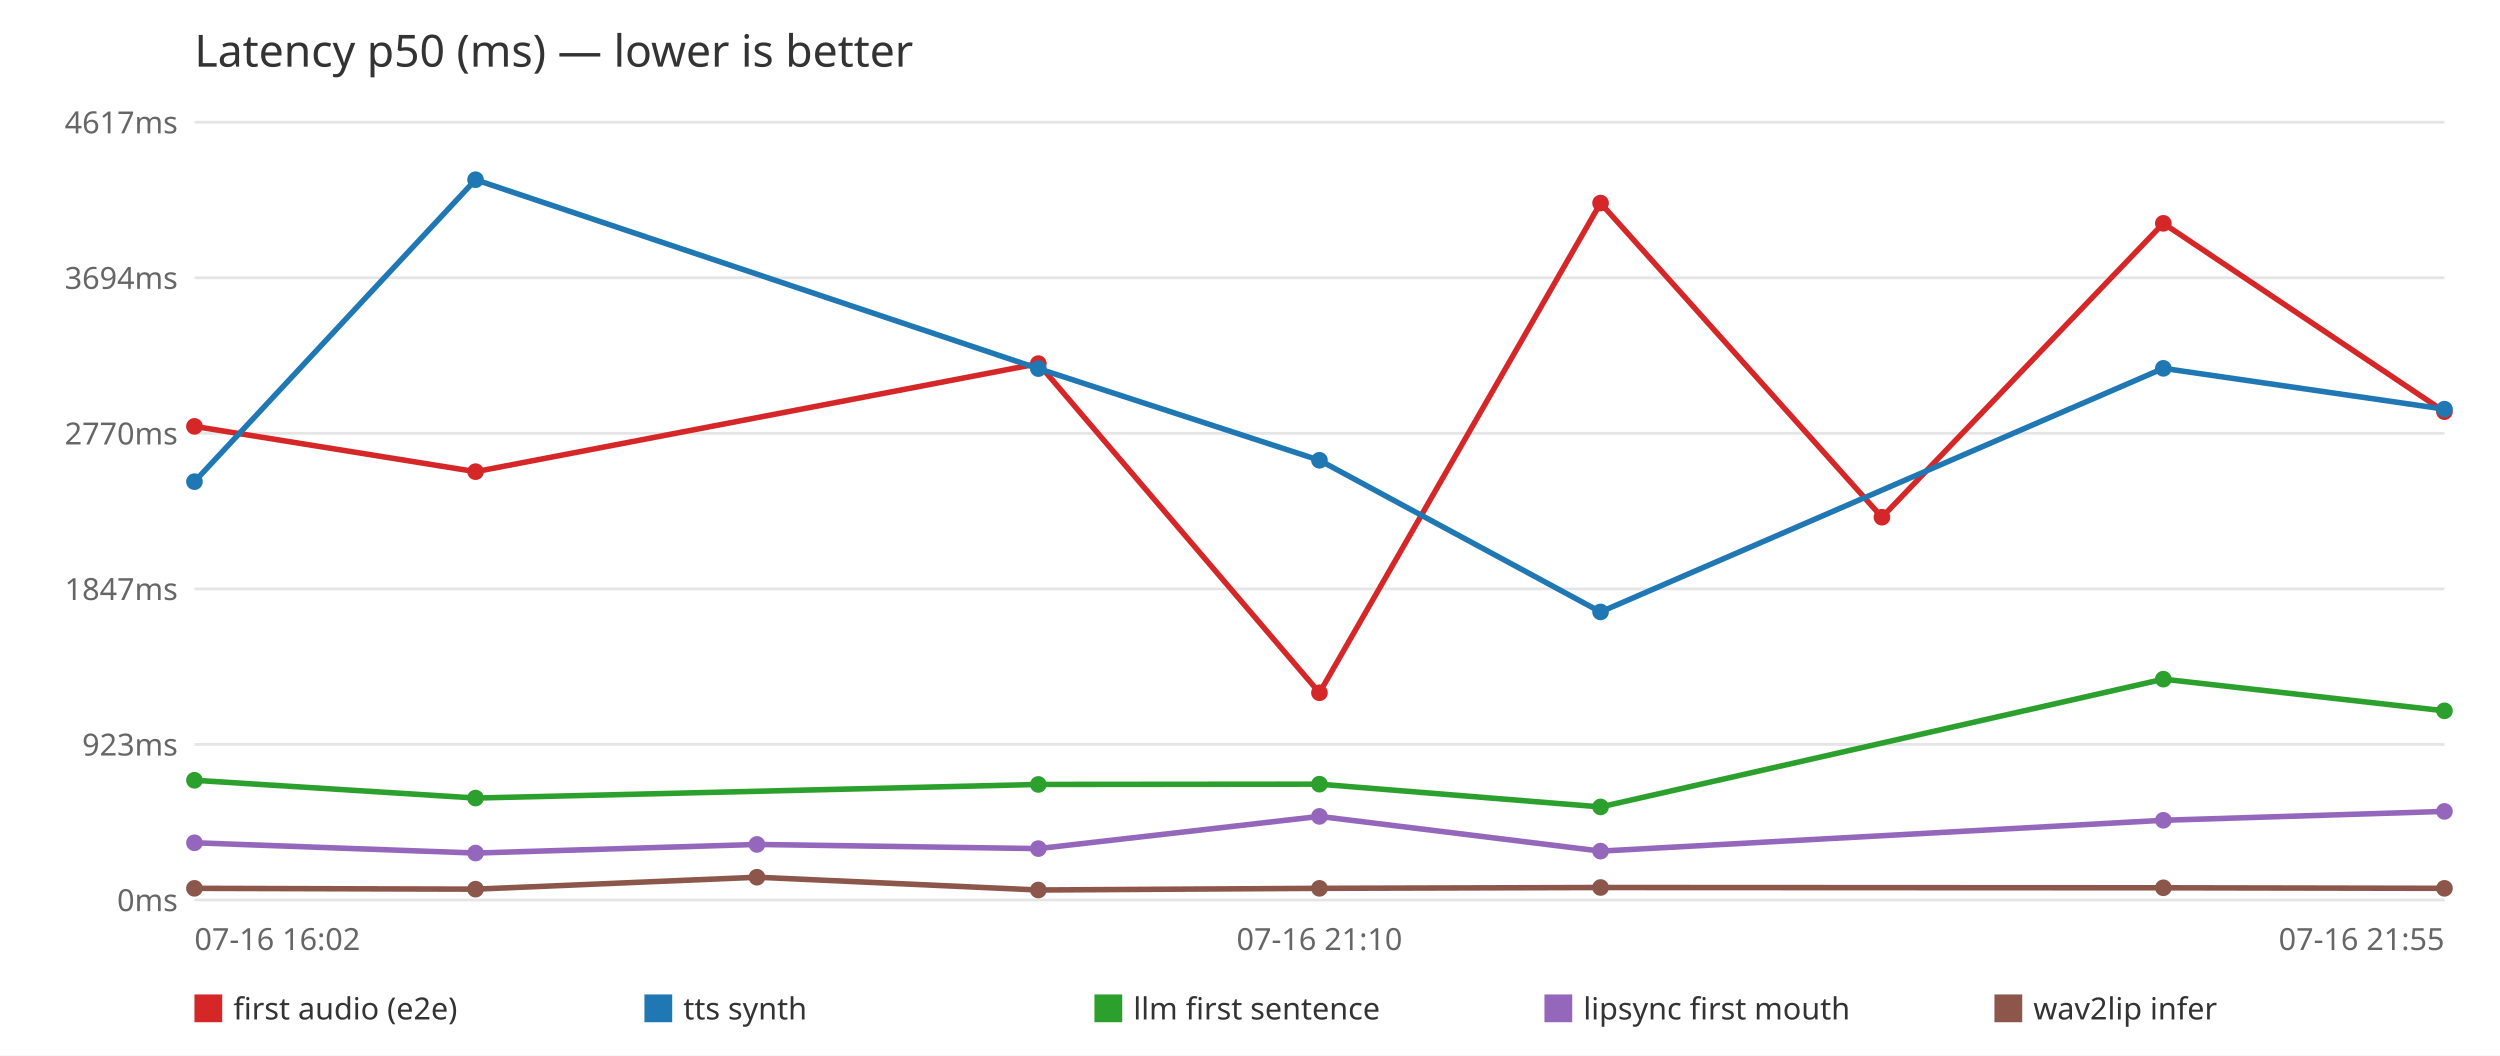
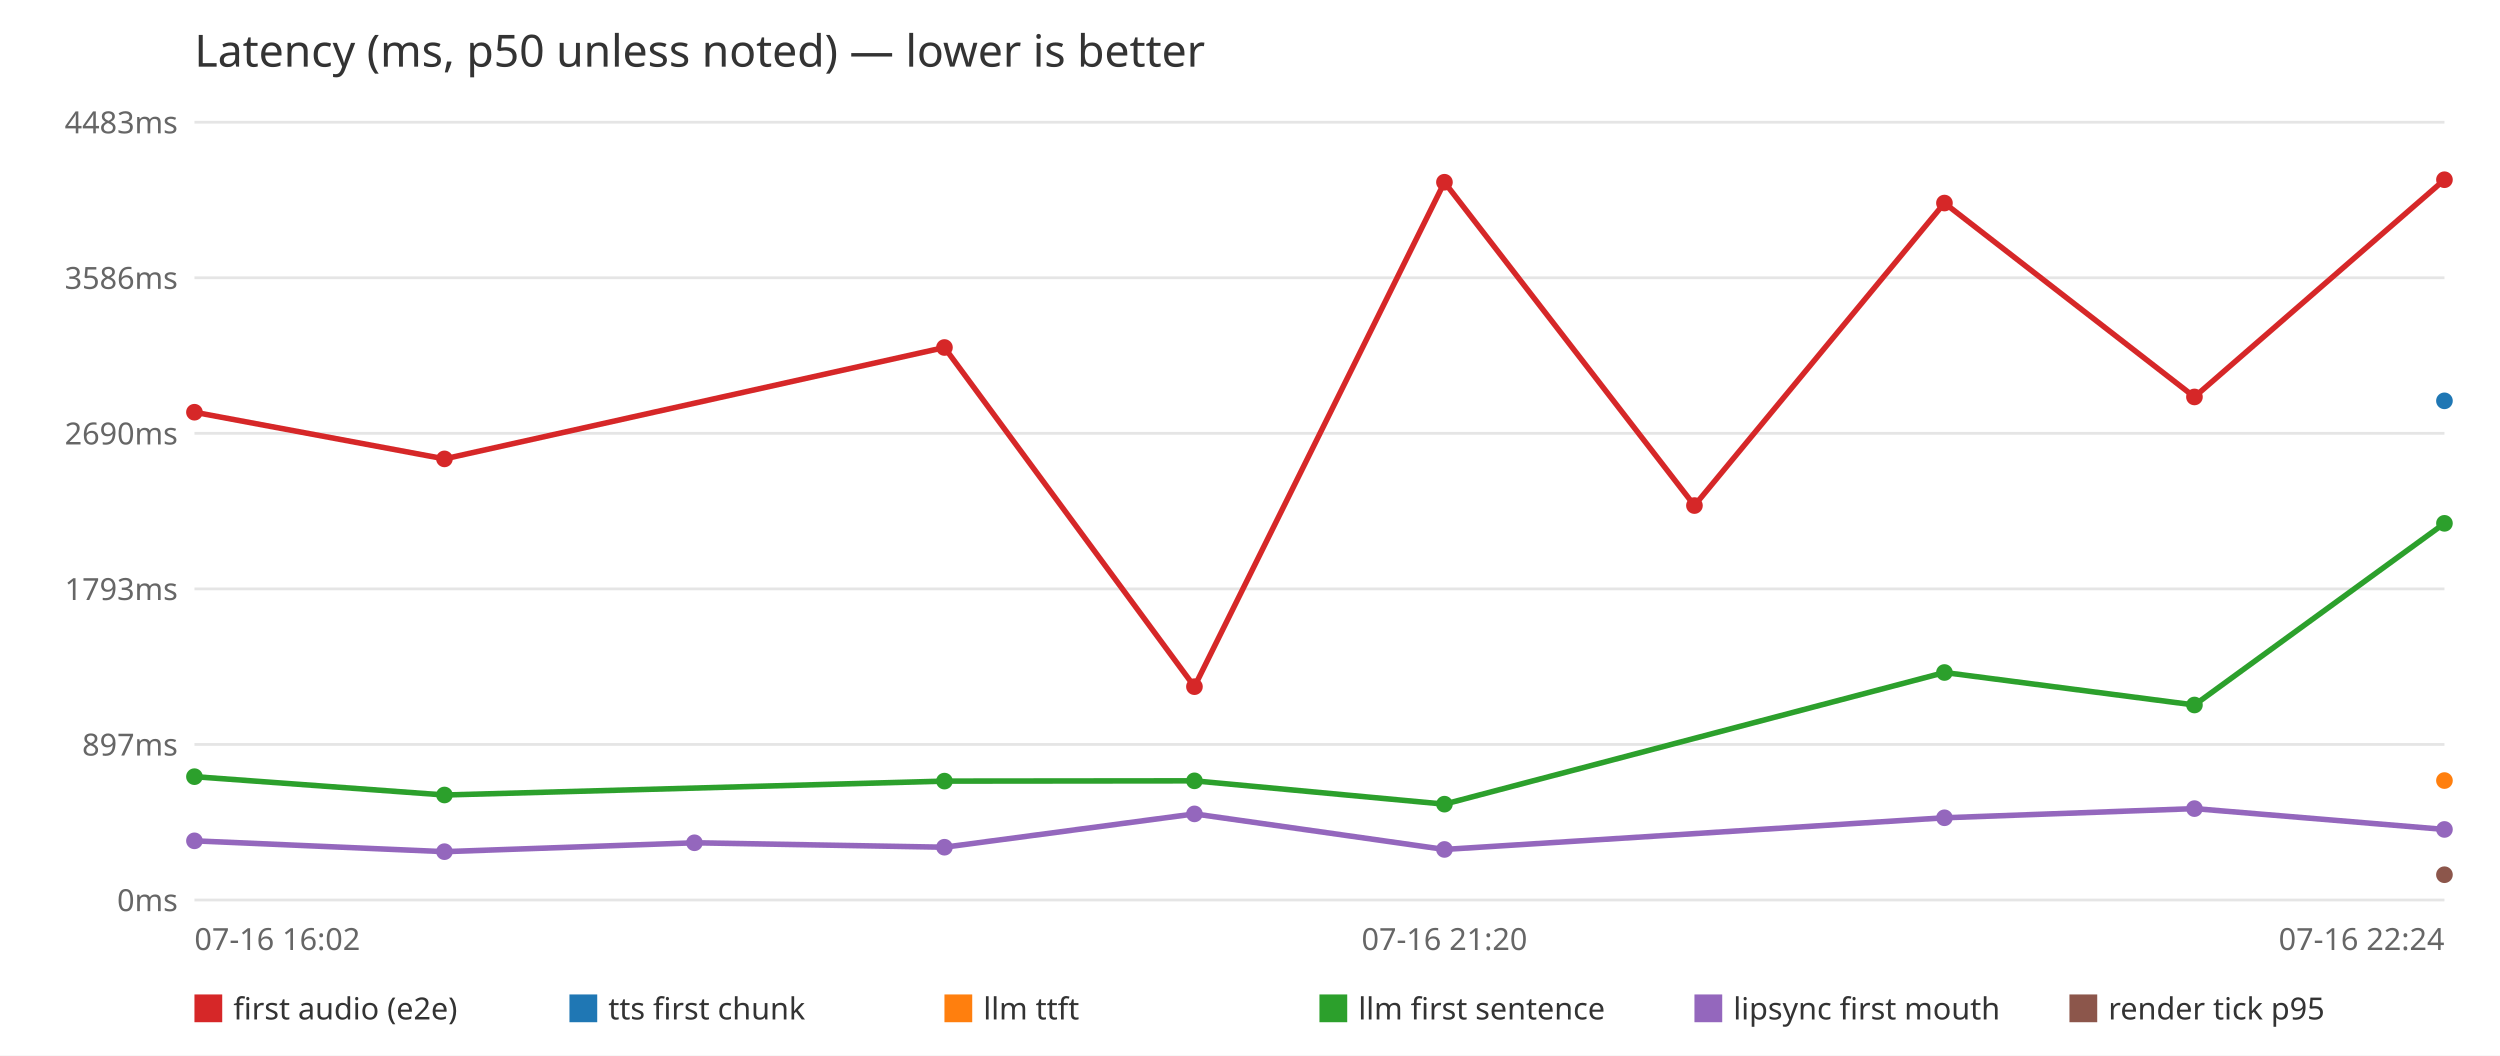
<svg xmlns="http://www.w3.org/2000/svg" width="900" height="380" viewBox="0 0 900 380" font-family="sans-serif">
  <rect width="900" height="380" fill="white" />
-   <text x="70" y="24" font-size="16" fill="#333">Latency p50 (ms) — lower is better</text>
+   <text x="70" y="24" font-size="16" fill="#333">Latency (ms, p50 unless noted) — lower is better</text>
  <line x1="70" y1="324.0" x2="880" y2="324.0" stroke="#e5e5e5" />
  <text x="64" y="328.0" font-size="11" fill="#666" text-anchor="end">0ms</text>
  <line x1="70" y1="268.0" x2="880" y2="268.0" stroke="#e5e5e5" />
-   <text x="64" y="272.0" font-size="11" fill="#666" text-anchor="end">923ms</text>
+   <text x="64" y="272.0" font-size="11" fill="#666" text-anchor="end">897ms</text>
  <line x1="70" y1="212.0" x2="880" y2="212.0" stroke="#e5e5e5" />
-   <text x="64" y="216.0" font-size="11" fill="#666" text-anchor="end">1847ms</text>
+   <text x="64" y="216.0" font-size="11" fill="#666" text-anchor="end">1793ms</text>
  <line x1="70" y1="156.0" x2="880" y2="156.0" stroke="#e5e5e5" />
-   <text x="64" y="160.0" font-size="11" fill="#666" text-anchor="end">2770ms</text>
+   <text x="64" y="160.0" font-size="11" fill="#666" text-anchor="end">2690ms</text>
  <line x1="70" y1="100.0" x2="880" y2="100.0" stroke="#e5e5e5" />
-   <text x="64" y="104.0" font-size="11" fill="#666" text-anchor="end">3694ms</text>
+   <text x="64" y="104.0" font-size="11" fill="#666" text-anchor="end">3586ms</text>
  <line x1="70" y1="44.0" x2="880" y2="44.0" stroke="#e5e5e5" />
-   <text x="64" y="48.0" font-size="11" fill="#666" text-anchor="end">4617ms</text>
+   <text x="64" y="48.0" font-size="11" fill="#666" text-anchor="end">4483ms</text>
  <text x="70.0" y="342" font-size="11" fill="#666" text-anchor="start">07-16 16:02</text>
-   <text x="475.0" y="342" font-size="11" fill="#666" text-anchor="middle">07-16 21:10</text>
-   <text x="880.0" y="342" font-size="11" fill="#666" text-anchor="end">07-16 21:55</text>
-   <polyline points="70.0,153.5 171.2,169.8 373.8,130.9 475.0,249.4 576.2,73.1 677.5,186.2 778.8,80.4 880.0,148.2" fill="none" stroke="#d62728" stroke-width="2" />
-   <circle cx="70.0" cy="153.5" r="3" fill="#d62728" />
-   <circle cx="171.2" cy="169.8" r="3" fill="#d62728" />
-   <circle cx="373.8" cy="130.9" r="3" fill="#d62728" />
-   <circle cx="475.0" cy="249.4" r="3" fill="#d62728" />
-   <circle cx="576.2" cy="73.1" r="3" fill="#d62728" />
-   <circle cx="677.5" cy="186.2" r="3" fill="#d62728" />
-   <circle cx="778.8" cy="80.4" r="3" fill="#d62728" />
-   <circle cx="880.0" cy="148.2" r="3" fill="#d62728" />
+   <text x="520.0" y="342" font-size="11" fill="#666" text-anchor="middle">07-16 21:20</text>
+   <text x="880.0" y="342" font-size="11" fill="#666" text-anchor="end">07-16 22:24</text>
+   <polyline points="70.0,148.4 160.0,165.2 340.0,125.1 430.0,247.2 520.0,65.6 610.0,182.0 700.0,73.1 790.0,142.9 880.0,64.7" fill="none" stroke="#d62728" stroke-width="2" />
+   <circle cx="70.0" cy="148.4" r="3" fill="#d62728" />
+   <circle cx="160.0" cy="165.2" r="3" fill="#d62728" />
+   <circle cx="340.0" cy="125.1" r="3" fill="#d62728" />
+   <circle cx="430.0" cy="247.2" r="3" fill="#d62728" />
+   <circle cx="520.0" cy="65.6" r="3" fill="#d62728" />
+   <circle cx="610.0" cy="182.0" r="3" fill="#d62728" />
+   <circle cx="700.0" cy="73.1" r="3" fill="#d62728" />
+   <circle cx="790.0" cy="142.9" r="3" fill="#d62728" />
+   <circle cx="880.0" cy="64.7" r="3" fill="#d62728" />
  <rect x="70.0" y="358" width="10" height="10" fill="#d62728" />
  <text x="84.0" y="367" font-size="11" fill="#333">first audio (e2e)</text>
-   <polyline points="70.0,173.4 171.2,64.7 373.8,132.7 475.0,165.7 576.2,220.3 778.8,132.6 880.0,147.3" fill="none" stroke="#1f77b4" stroke-width="2" />
-   <circle cx="70.0" cy="173.4" r="3" fill="#1f77b4" />
-   <circle cx="171.2" cy="64.7" r="3" fill="#1f77b4" />
-   <circle cx="373.8" cy="132.7" r="3" fill="#1f77b4" />
-   <circle cx="475.0" cy="165.7" r="3" fill="#1f77b4" />
-   <circle cx="576.2" cy="220.3" r="3" fill="#1f77b4" />
-   <circle cx="778.8" cy="132.6" r="3" fill="#1f77b4" />
-   <circle cx="880.0" cy="147.3" r="3" fill="#1f77b4" />
-   <rect x="232.0" y="358" width="10" height="10" fill="#1f77b4" />
-   <text x="246.0" y="367" font-size="11" fill="#333">tts synth</text>
-   <polyline points="70.0,280.9 171.2,287.3 373.8,282.4 475.0,282.3 576.2,290.5 778.8,244.5 880.0,255.9" fill="none" stroke="#2ca02c" stroke-width="2" />
-   <circle cx="70.0" cy="280.9" r="3" fill="#2ca02c" />
-   <circle cx="171.2" cy="287.3" r="3" fill="#2ca02c" />
-   <circle cx="373.8" cy="282.4" r="3" fill="#2ca02c" />
-   <circle cx="475.0" cy="282.3" r="3" fill="#2ca02c" />
-   <circle cx="576.2" cy="290.5" r="3" fill="#2ca02c" />
-   <circle cx="778.8" cy="244.5" r="3" fill="#2ca02c" />
-   <circle cx="880.0" cy="255.9" r="3" fill="#2ca02c" />
-   <rect x="394.0" y="358" width="10" height="10" fill="#2ca02c" />
-   <text x="408.0" y="367" font-size="11" fill="#333">llm first sentence</text>
-   <polyline points="70.0,303.4 171.2,307.1 272.5,304.0 373.8,305.5 475.0,293.9 576.2,306.4 778.8,295.3 880.0,292.1" fill="none" stroke="#9467bd" stroke-width="2" />
-   <circle cx="70.0" cy="303.4" r="3" fill="#9467bd" />
-   <circle cx="171.2" cy="307.1" r="3" fill="#9467bd" />
-   <circle cx="272.5" cy="304.0" r="3" fill="#9467bd" />
-   <circle cx="373.8" cy="305.5" r="3" fill="#9467bd" />
-   <circle cx="475.0" cy="293.9" r="3" fill="#9467bd" />
-   <circle cx="576.2" cy="306.4" r="3" fill="#9467bd" />
-   <circle cx="778.8" cy="295.3" r="3" fill="#9467bd" />
-   <circle cx="880.0" cy="292.1" r="3" fill="#9467bd" />
-   <rect x="556.0" y="358" width="10" height="10" fill="#9467bd" />
-   <text x="570.0" y="367" font-size="11" fill="#333">lipsync first mouth</text>
-   <polyline points="70.0,319.8 171.2,320.1 272.5,315.8 373.8,320.4 475.0,319.8 576.2,319.5 778.8,319.6 880.0,319.8" fill="none" stroke="#8c564b" stroke-width="2" />
-   <circle cx="70.0" cy="319.8" r="3" fill="#8c564b" />
-   <circle cx="171.2" cy="320.1" r="3" fill="#8c564b" />
-   <circle cx="272.5" cy="315.8" r="3" fill="#8c564b" />
-   <circle cx="373.8" cy="320.4" r="3" fill="#8c564b" />
-   <circle cx="475.0" cy="319.8" r="3" fill="#8c564b" />
-   <circle cx="576.2" cy="319.5" r="3" fill="#8c564b" />
-   <circle cx="778.8" cy="319.6" r="3" fill="#8c564b" />
-   <circle cx="880.0" cy="319.8" r="3" fill="#8c564b" />
-   <rect x="718.0" y="358" width="10" height="10" fill="#8c564b" />
-   <text x="732.0" y="367" font-size="11" fill="#333">wav2lip infer</text>
+   <polyline points="880.0,144.3" fill="none" stroke="#1f77b4" stroke-width="2" />
+   <circle cx="880.0" cy="144.3" r="3" fill="#1f77b4" />
+   <rect x="205.0" y="358" width="10" height="10" fill="#1f77b4" />
+   <text x="219.0" y="367" font-size="11" fill="#333">tts first chunk</text>
+   <polyline points="880.0,281.0" fill="none" stroke="#ff7f0e" stroke-width="2" />
+   <circle cx="880.0" cy="281.0" r="3" fill="#ff7f0e" />
+   <rect x="340.0" y="358" width="10" height="10" fill="#ff7f0e" />
+   <text x="354.0" y="367" font-size="11" fill="#333">llm ttft</text>
+   <polyline points="70.0,279.6 160.0,286.2 340.0,281.2 430.0,281.1 520.0,289.5 700.0,242.1 790.0,253.8 880.0,188.4" fill="none" stroke="#2ca02c" stroke-width="2" />
+   <circle cx="70.0" cy="279.6" r="3" fill="#2ca02c" />
+   <circle cx="160.0" cy="286.2" r="3" fill="#2ca02c" />
+   <circle cx="340.0" cy="281.2" r="3" fill="#2ca02c" />
+   <circle cx="430.0" cy="281.1" r="3" fill="#2ca02c" />
+   <circle cx="520.0" cy="289.5" r="3" fill="#2ca02c" />
+   <circle cx="700.0" cy="242.1" r="3" fill="#2ca02c" />
+   <circle cx="790.0" cy="253.8" r="3" fill="#2ca02c" />
+   <circle cx="880.0" cy="188.4" r="3" fill="#2ca02c" />
+   <rect x="475.0" y="358" width="10" height="10" fill="#2ca02c" />
+   <text x="489.0" y="367" font-size="11" fill="#333">llm first sentence</text>
+   <polyline points="70.0,302.7 160.0,306.6 250.0,303.4 340.0,305.0 430.0,293.0 520.0,305.8 700.0,294.4 790.0,291.1 880.0,298.6" fill="none" stroke="#9467bd" stroke-width="2" />
+   <circle cx="70.0" cy="302.7" r="3" fill="#9467bd" />
+   <circle cx="160.0" cy="306.6" r="3" fill="#9467bd" />
+   <circle cx="250.0" cy="303.4" r="3" fill="#9467bd" />
+   <circle cx="340.0" cy="305.0" r="3" fill="#9467bd" />
+   <circle cx="430.0" cy="293.0" r="3" fill="#9467bd" />
+   <circle cx="520.0" cy="305.8" r="3" fill="#9467bd" />
+   <circle cx="700.0" cy="294.4" r="3" fill="#9467bd" />
+   <circle cx="790.0" cy="291.1" r="3" fill="#9467bd" />
+   <circle cx="880.0" cy="298.6" r="3" fill="#9467bd" />
+   <rect x="610.0" y="358" width="10" height="10" fill="#9467bd" />
+   <text x="624.0" y="367" font-size="11" fill="#333">lipsync first mouth</text>
+   <polyline points="880.0,314.9" fill="none" stroke="#8c564b" stroke-width="2" />
+   <circle cx="880.0" cy="314.9" r="3" fill="#8c564b" />
+   <rect x="745.0" y="358" width="10" height="10" fill="#8c564b" />
+   <text x="759.0" y="367" font-size="11" fill="#333">render tick p95</text>
</svg>
